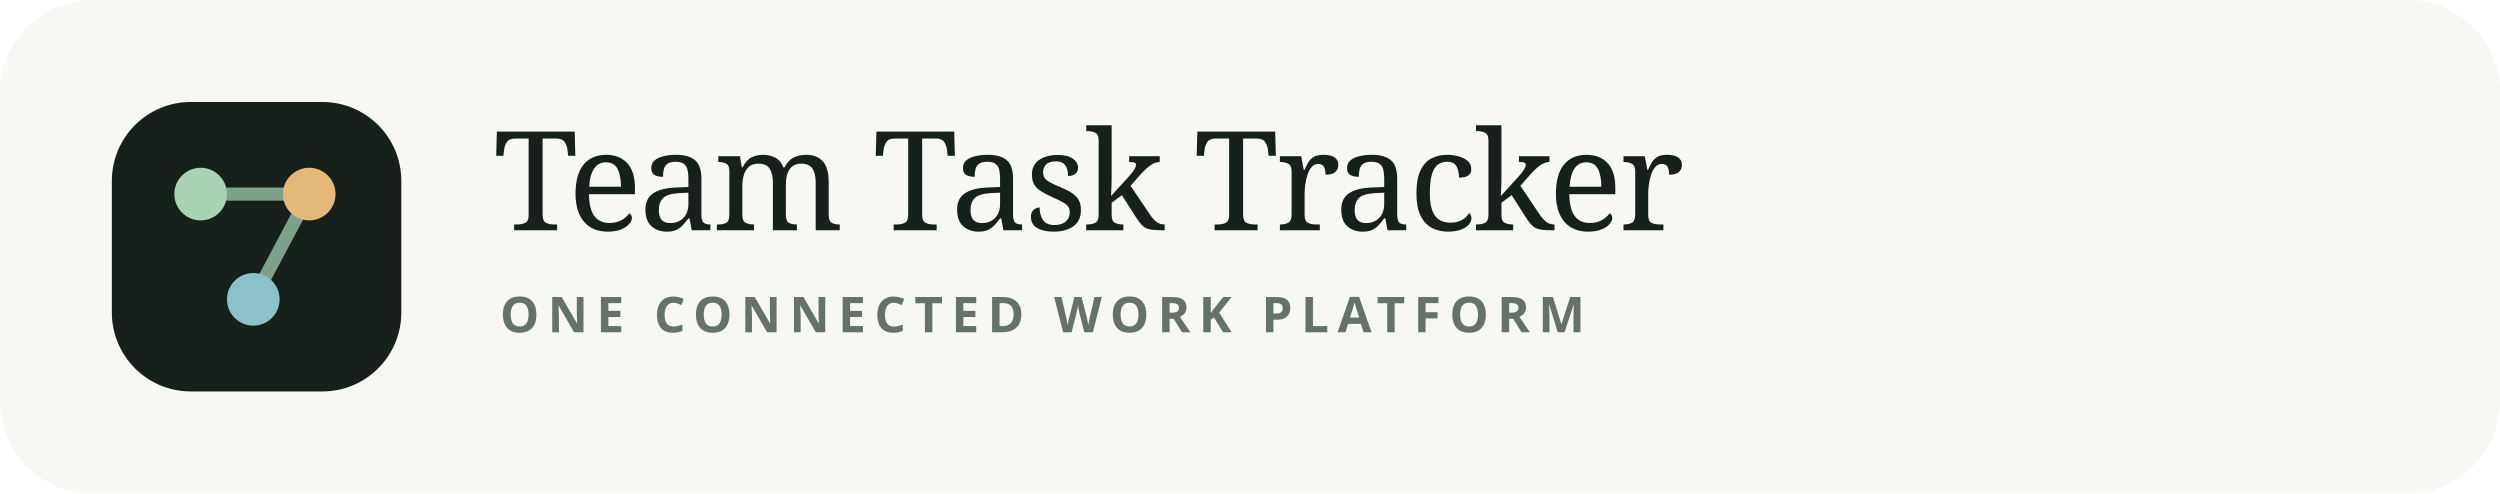
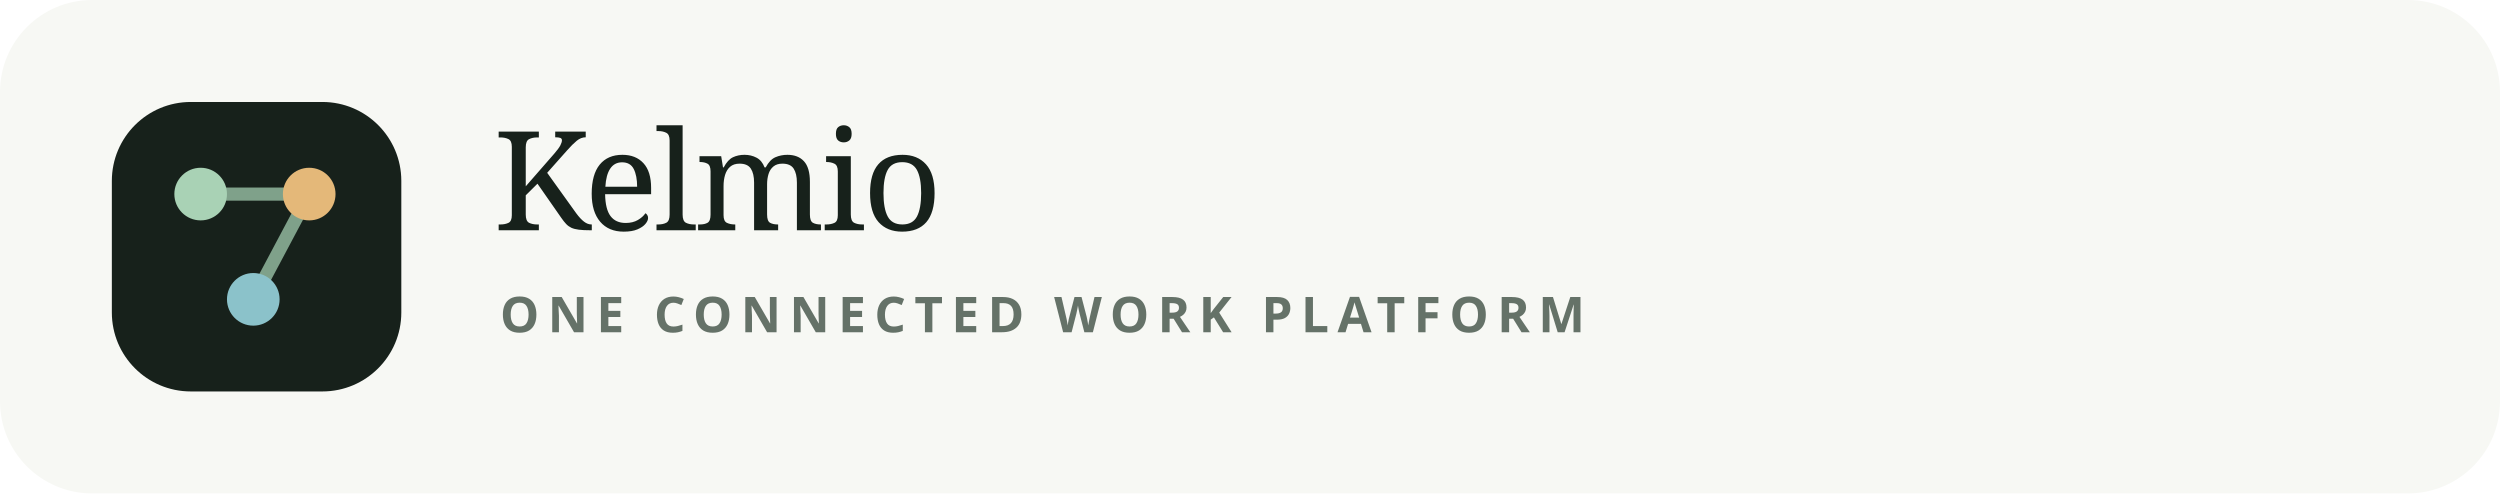
<svg xmlns="http://www.w3.org/2000/svg" viewBox="0 0 760 150" role="img" aria-labelledby="title desc">
  <rect width="760" height="150" rx="28" fill="#f7f8f4" />
  <g transform="translate(34 31)">
    <rect width="88" height="88" rx="24" fill="#17211b" />
    <path d="M27 28 60 28 43 60" fill="none" stroke="#7fa18a" stroke-width="4" stroke-linecap="round" stroke-linejoin="round" />
    <circle cx="27" cy="28" r="8" fill="#a9d2b5" />
    <circle cx="60" cy="28" r="8" fill="#e4b879" />
    <circle cx="43" cy="60" r="8" fill="#8bc2ca" />
  </g>
-   <text x="150" y="70" fill="#17211b" font-family="Georgia, serif" font-size="42" letter-spacing="-1">Team Task Tracker</text>
+   <text x="150" y="70" fill="#17211b" font-family="Georgia, serif" font-size="42" letter-spacing="-1">Kelmio</text>
  <text x="152" y="101" fill="#657268" font-family="Aptos, Segoe UI, sans-serif" font-size="15" font-weight="700" letter-spacing="2.6">ONE CONNECTED WORK PLATFORM</text>
</svg>
